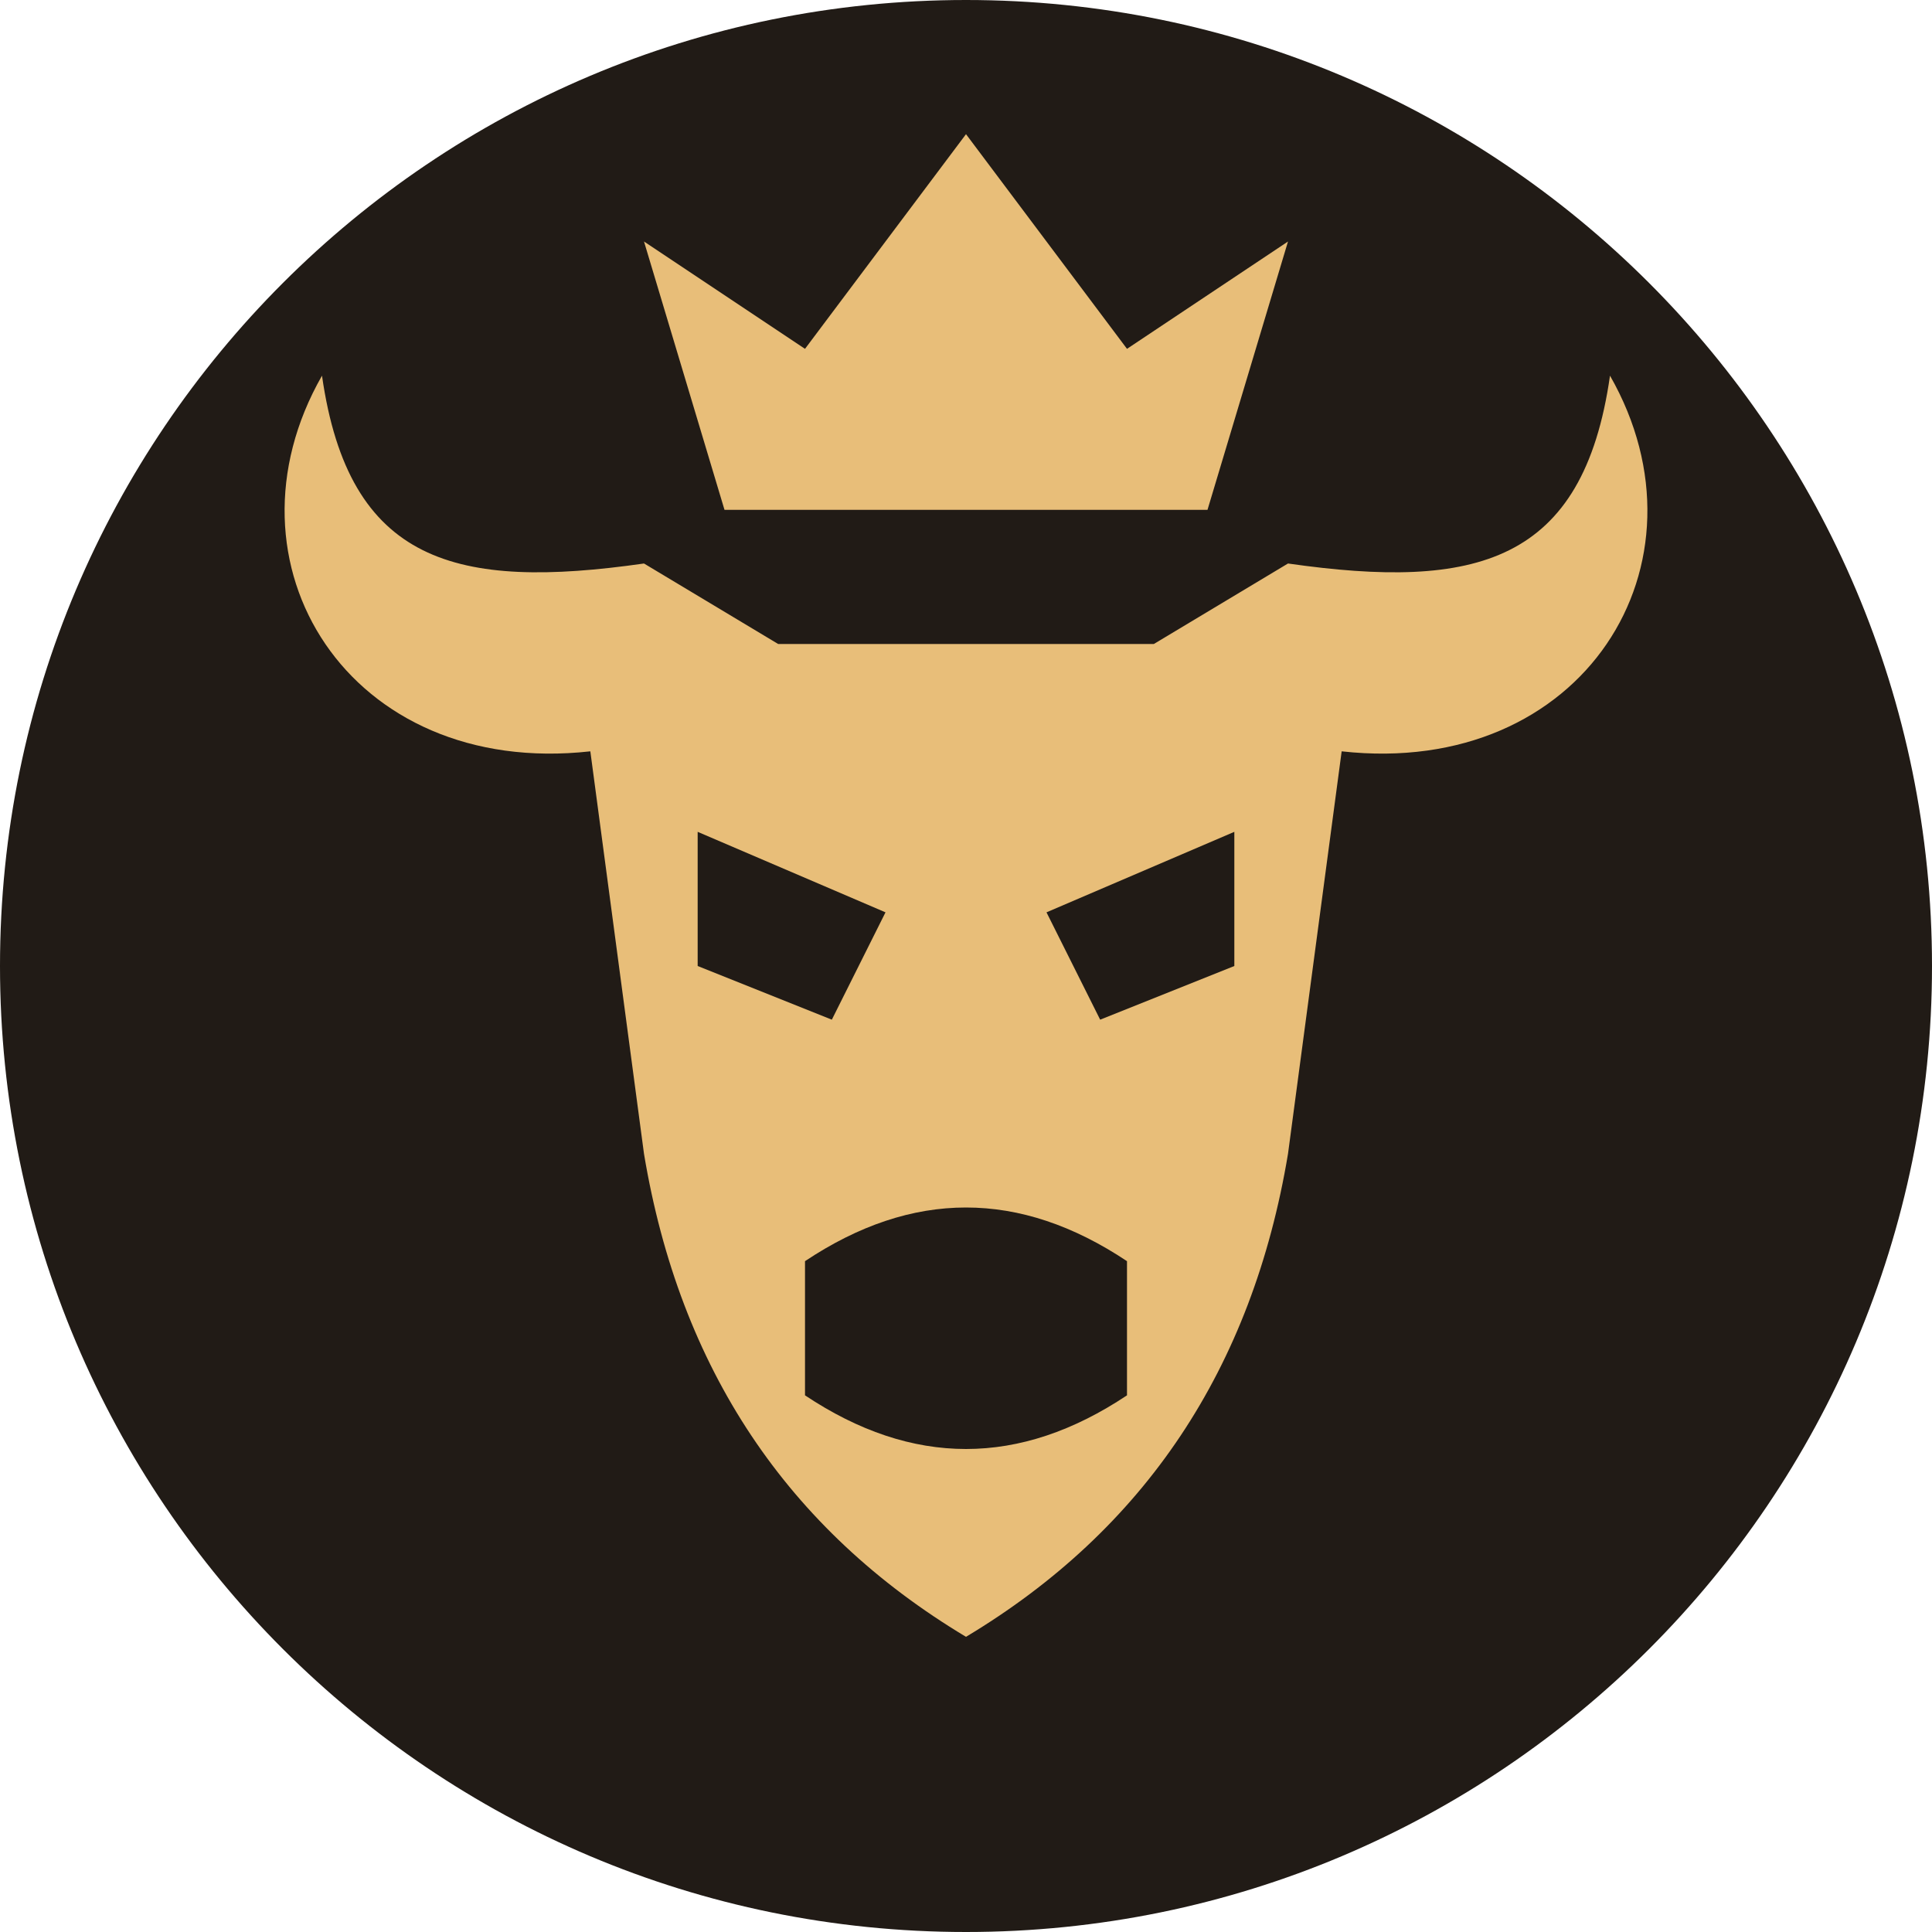
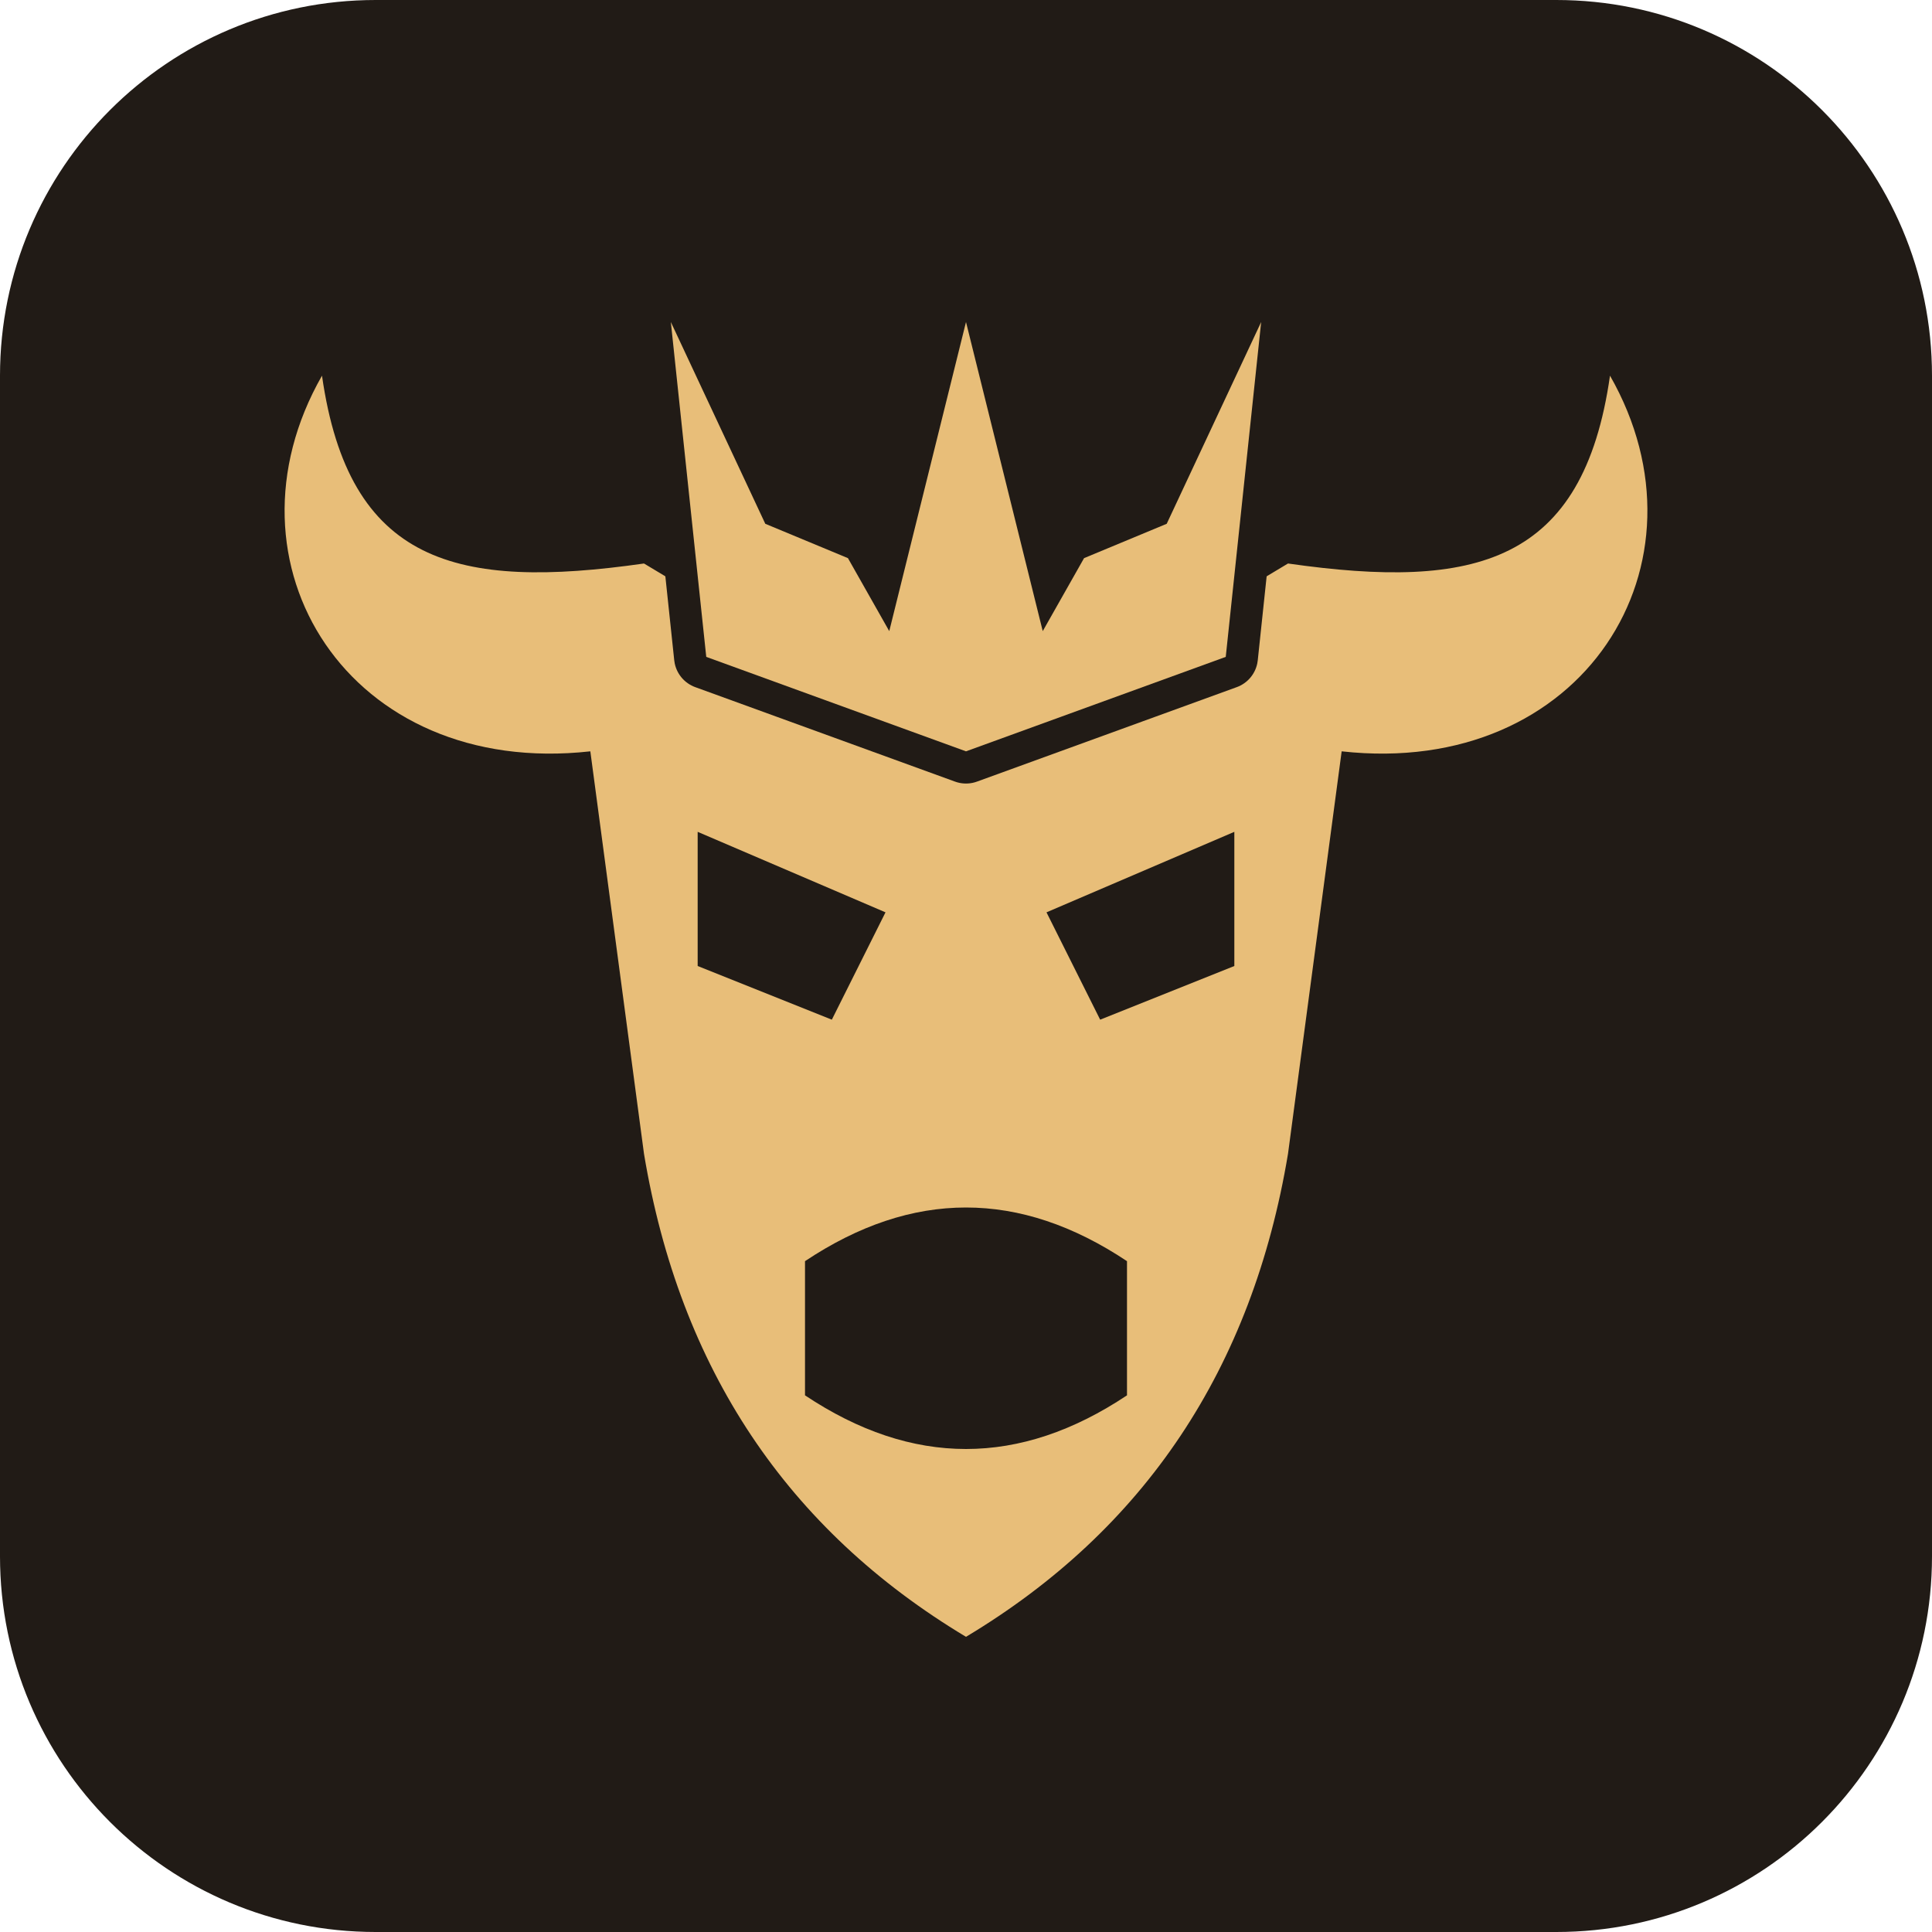
<svg xmlns="http://www.w3.org/2000/svg" viewBox="18 18 72 72" width="256" height="256">
-   <circle cx="54" cy="54" r="36" fill="#211B16" />
-   <path fill="#E8BE79" fill-rule="nonzero" d="M42,27 L48,31 L54,23 L60,31 L66,27 L63,37 L45,37 Z" />
+   <rect x="18" y="18" width="72" height="72" rx="14" fill="#211B16" />
  <path fill="#E8BE79" fill-rule="evenodd" d="M40,46 C31,47 26,39 30,32 C31,39 35,40 42,39 L47,42 L61,42 L66,39 C73,40 77,39 78,32 C82,39 77,47 68,46 L66,61 Q64,73 54,79 Q44,73 42,61 Z M44,49 L51,52 L49,56 L44,54 Z M64,49 L57,52 L59,56 L64,54 Z M48,65 Q54,61 60,65 L60,70 Q54,74 48,70 Z" />
+   <path transform="translate(0 7)" stroke="#211B16" stroke-width="2.4" stroke-linejoin="round" paint-order="stroke fill" fill="#E8BE79" fill-rule="nonzero" d="M43,23 L46.52,30.52 L49.6,31.8 L51.14,34.52 L54,23 L56.86,34.52 L58.4,31.8 L61.48,30.52 L65,23 L63.68,35.48 L54,39 L44.32,35.48 Z" />
</svg>
